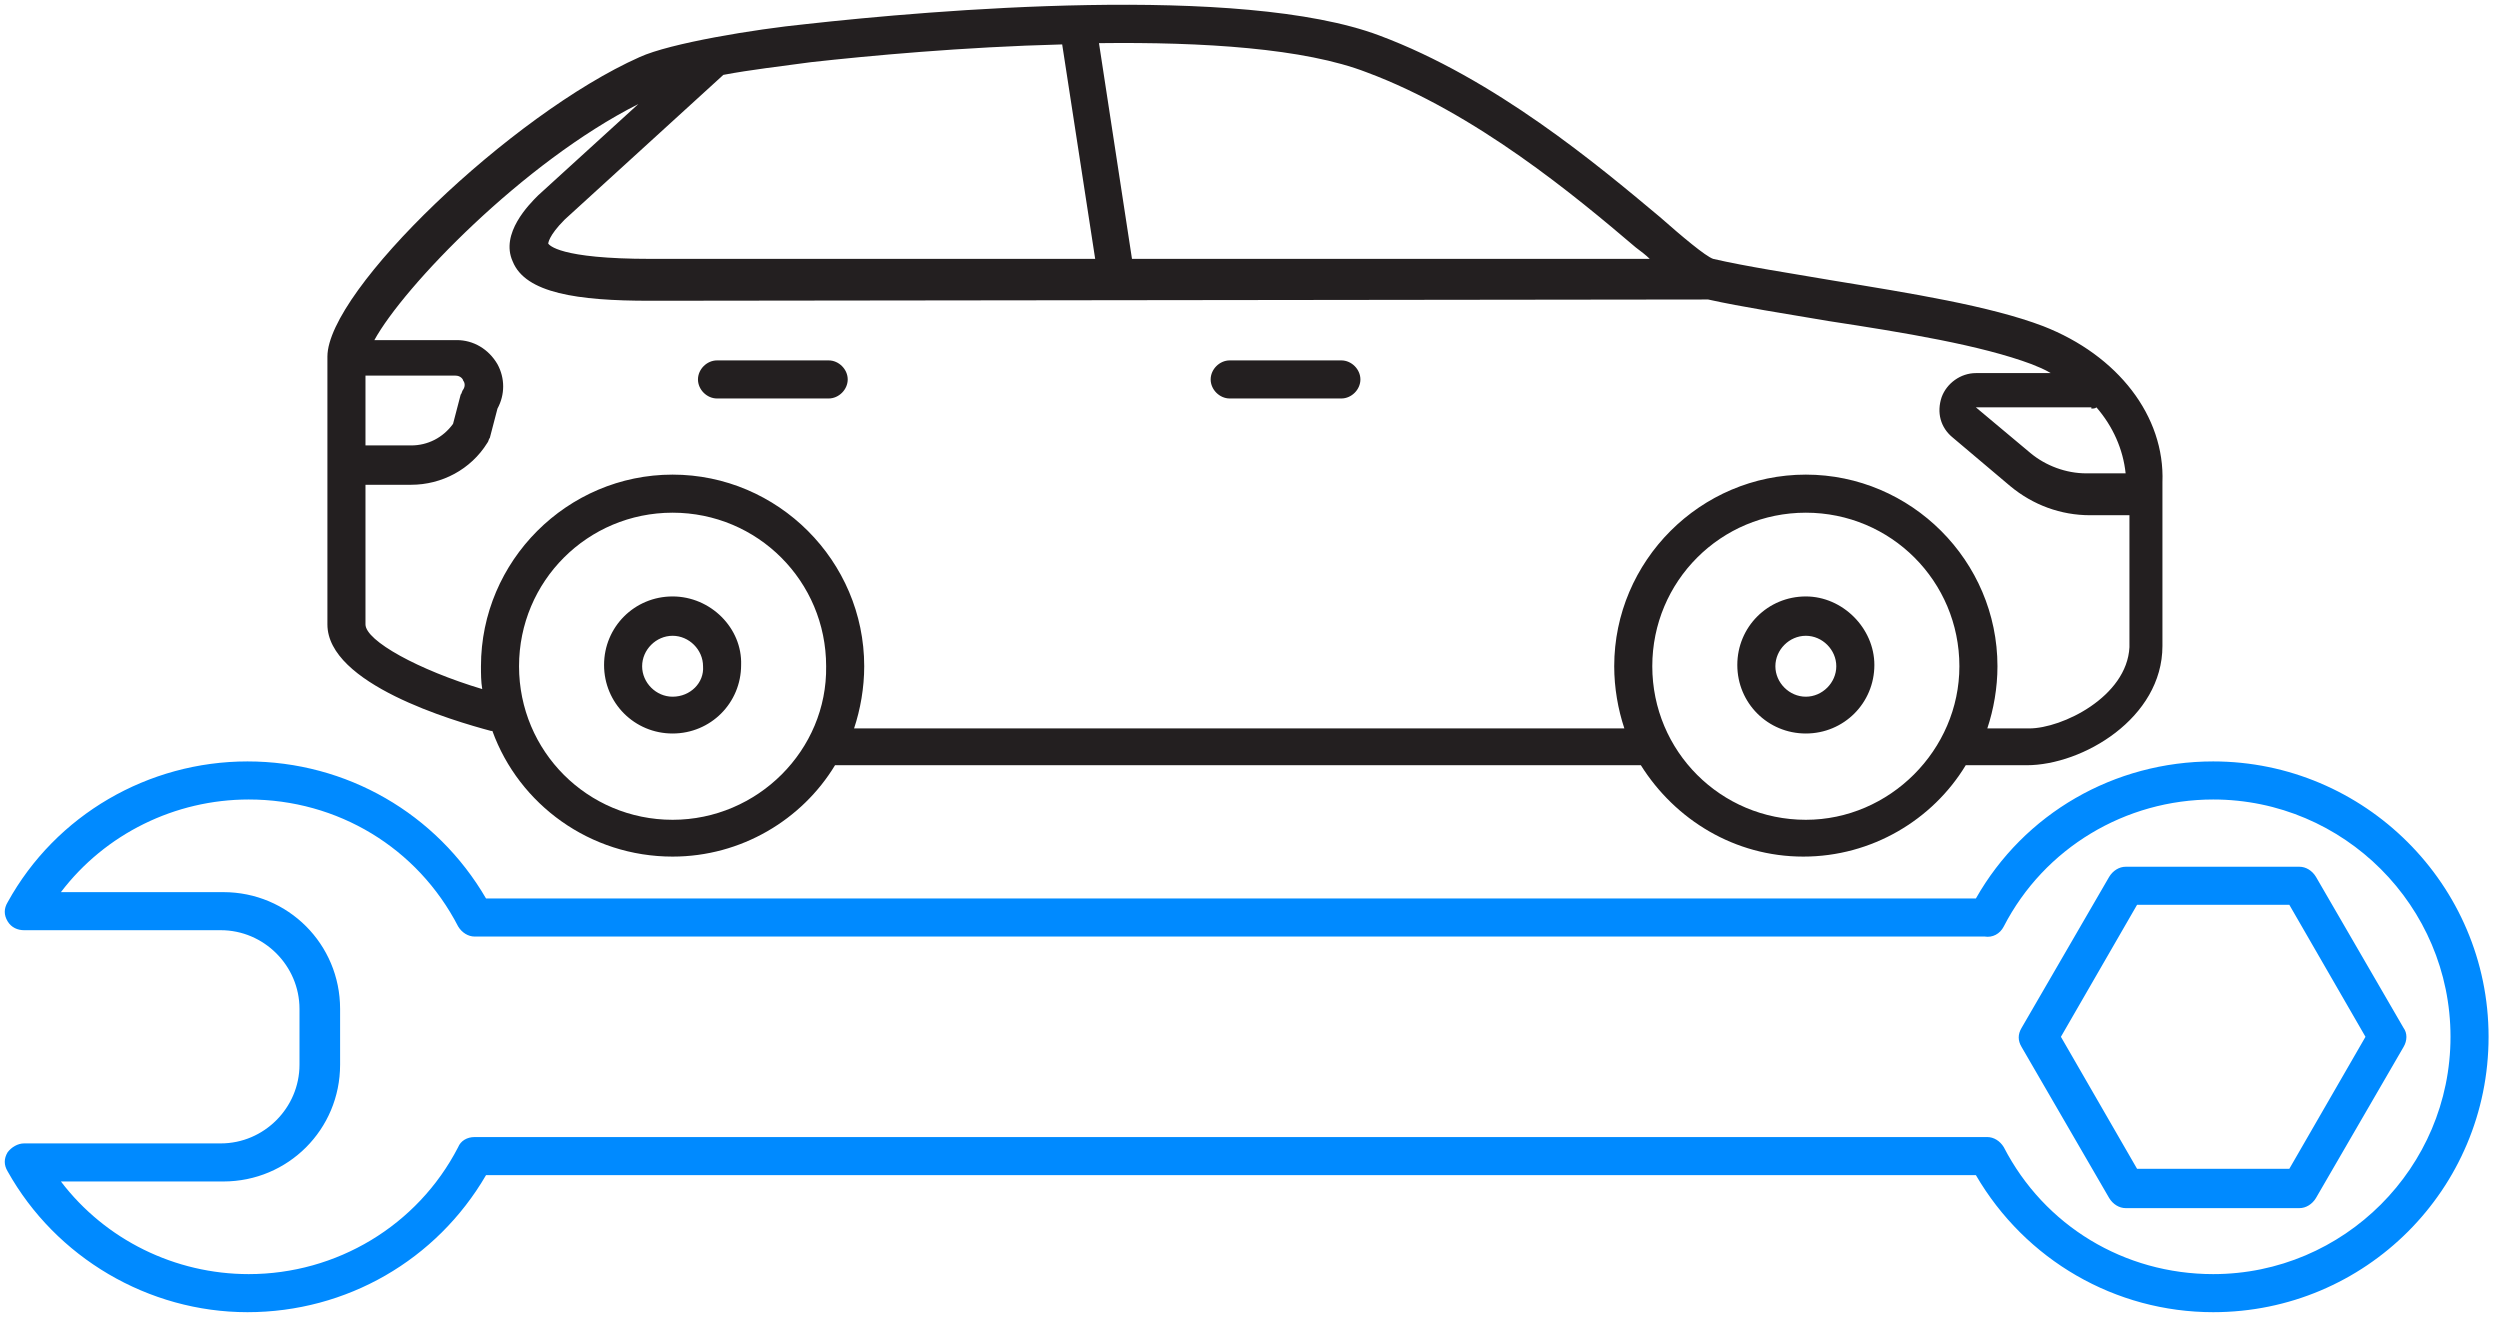
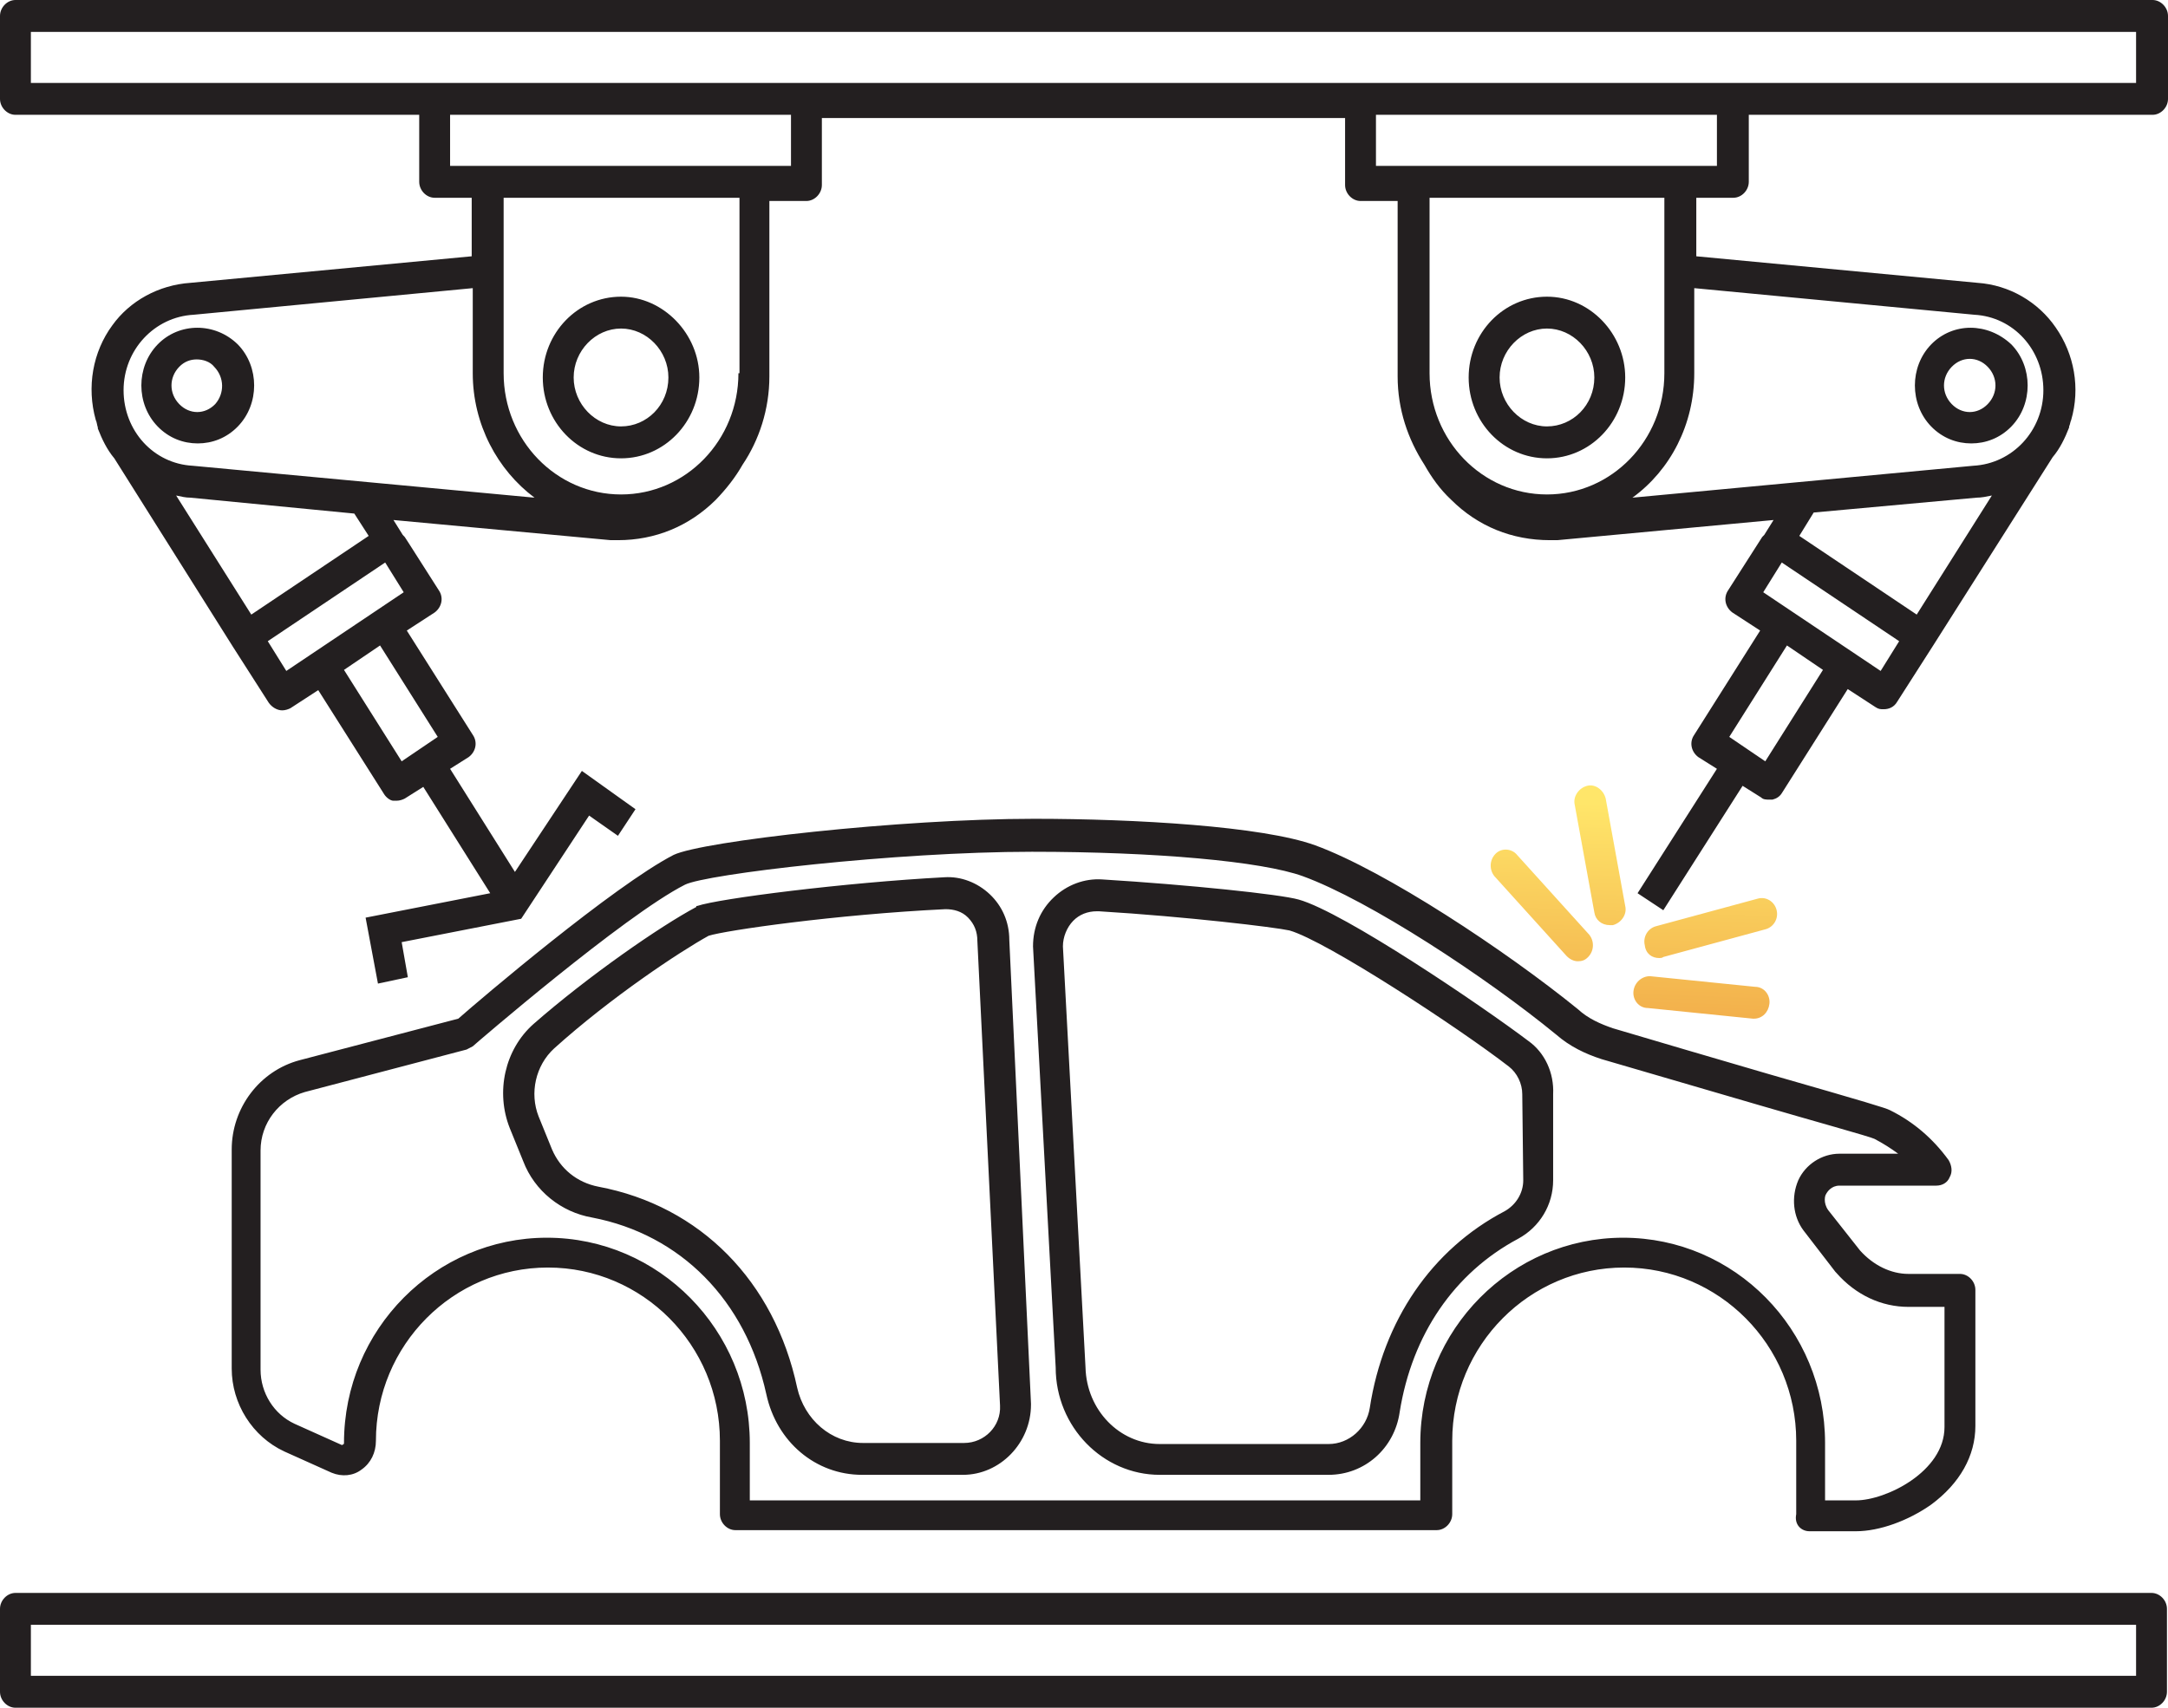
- <svg xmlns="http://www.w3.org/2000/svg" width="197" height="104" viewBox="0 0 197 104" fill="none">
-   <path d="M142.3 47C139.3 47 136.9 49.4 136.9 52.4C136.9 55.4 139.3 57.8 142.3 57.8C145.3 57.8 147.7 55.4 147.7 52.4C147.7 49.5 145.2 47 142.3 47ZM142.3 54.9C141 54.9 139.9 53.8 139.9 52.5C139.9 51.2 141 50.1 142.3 50.1C143.6 50.1 144.7 51.2 144.7 52.5C144.7 53.8 143.6 54.9 142.3 54.9ZM161 25.7C156.8 24.1 150.5 23.1 144.4 22.1C140.9 21.5 137.6 21 135 20.4C134.4 20.2 132.5 18.6 130.8 17.1C125.9 13 117.8 6.2 108.7 2.8C97.8 -1.3 73.4 0.8 63.5 1.9C59.5 2.3 52.8 3.4 50.4 4.5C40.3 9 25.8 22.9 25.8 28.1V49.2C25.8 53.9 35.7 56.8 38.7 57.6H38.8C40.9 63.4 46.5 67.5 53 67.5C58.4 67.5 63.2 64.6 65.8 60.3H129.3C132 64.6 136.7 67.5 142.1 67.5C147.5 67.5 152.3 64.6 154.9 60.3H159.7C164.1 60.3 170.4 56.6 170.4 50.9V38C170.6 32.8 166.9 28 161 25.7ZM164.8 32.2C164.9 32.2 165.1 32.2 165.2 32.1C166.5 33.6 167.3 35.4 167.5 37.3H164.4C162.8 37.3 161.2 36.7 160 35.7L155.7 32.1H164.8V32.2ZM107.7 5.7C116.3 8.9 124.2 15.5 128.9 19.5C129.3 19.8 129.7 20.1 130 20.4C122.1 20.4 105.3 20.4 89.2 20.4L86.6 3.4C94.8 3.3 102.8 3.8 107.7 5.7ZM63.9 4.9C68.4 4.4 75.9 3.7 83.7 3.5L86.3 20.4C68.5 20.4 52.4 20.4 51.4 20.4C51.3 20.4 51.3 20.4 51.3 20.4C44 20.4 43.3 19.3 43.2 19.2C43.2 19.2 43.2 18.6 44.5 17.3L57 5.9C59.1 5.5 61.7 5.2 63.9 4.9ZM28.8 29.6H35.9C36.3 29.6 36.5 29.9 36.5 30C36.6 30.1 36.7 30.4 36.5 30.7C36.4 30.8 36.4 31 36.3 31.1L35.7 33.4C34.9 34.5 33.7 35.1 32.4 35.1H28.8V29.6ZM53 64.6C46.3 64.6 40.9 59.2 40.9 52.5C40.9 45.8 46.3 40.4 53 40.4C59.7 40.4 65.1 45.8 65.1 52.5C65.2 59.1 59.7 64.6 53 64.6ZM142.3 64.6C135.6 64.6 130.2 59.2 130.2 52.5C130.2 45.8 135.6 40.4 142.3 40.4C149 40.4 154.4 45.8 154.4 52.5C154.4 59.1 148.9 64.6 142.3 64.6ZM159.9 57.4H156.6C157.1 55.9 157.4 54.2 157.4 52.5C157.4 44.2 150.6 37.4 142.3 37.4C134 37.4 127.2 44.2 127.2 52.5C127.2 54.2 127.5 55.9 128 57.4H67.3C67.8 55.9 68.1 54.2 68.1 52.5C68.1 44.2 61.3 37.4 53 37.4C44.7 37.4 37.9 44.2 37.9 52.5C37.9 53.1 37.9 53.7 38 54.3C33 52.8 28.8 50.5 28.8 49.2V38.2H32.4C34.8 38.2 37.1 37 38.4 34.9C38.5 34.8 38.5 34.6 38.6 34.5L39.2 32.2C39.8 31.1 39.8 29.8 39.2 28.7C38.5 27.5 37.3 26.8 36 26.8H29.5C31.8 22.6 41.2 12.8 50.3 8.2L42.4 15.4C41.7 16.1 39.4 18.4 40.4 20.6C41.4 23.1 45.5 23.7 51.2 23.7C51.3 23.7 51.3 23.7 51.4 23.7C53.6 23.7 130.7 23.6 134.6 23.6C137.3 24.2 140.6 24.7 144.1 25.3C150 26.2 156.1 27.2 160.1 28.7C160.6 28.9 161.1 29.1 161.6 29.4H155.7C154.5 29.4 153.4 30.2 153 31.3C152.6 32.5 152.9 33.7 153.9 34.5L158.4 38.3C160.2 39.8 162.4 40.6 164.7 40.6H167.8V51C167.6 54.9 162.5 57.4 159.9 57.4ZM107.2 29.9C107.2 30.7 106.5 31.4 105.7 31.4H96.9C96.1 31.4 95.4 30.7 95.4 29.9C95.4 29.1 96.1 28.4 96.9 28.4H105.7C106.5 28.4 107.2 29.1 107.2 29.9ZM66.8 29.9C66.8 30.7 66.1 31.4 65.3 31.4H56.5C55.7 31.4 55 30.7 55 29.9C55 29.1 55.7 28.4 56.5 28.4H65.3C66.1 28.4 66.8 29.1 66.8 29.9ZM53 47C50 47 47.6 49.4 47.6 52.4C47.6 55.4 50 57.8 53 57.8C56 57.8 58.4 55.4 58.4 52.4C58.5 49.5 56 47 53 47ZM53 54.9C51.7 54.9 50.6 53.8 50.6 52.5C50.6 51.2 51.7 50.1 53 50.1C54.3 50.1 55.4 51.2 55.4 52.5C55.5 53.8 54.4 54.9 53 54.9Z" fill="#231F20" />
-   <path d="M174.4 60C166.6 60 159.5 64.1 155.7 70.8H38.3C34.4 64.1 27.3 60 19.5 60C11.7 60 4.4 64.2 0.6 71.1C0.3 71.6 0.3 72.1 0.6 72.6C0.9 73.1 1.4 73.3 1.9 73.3H17.4C20.8 73.3 23.6 76.1 23.6 79.5V83.9C23.6 87.3 20.8 90.1 17.4 90.1H1.9C1.4 90.1 0.9 90.4 0.6 90.8C0.3 91.3 0.3 91.8 0.6 92.3C4.4 99.1 11.7 103.4 19.5 103.4C27.3 103.4 34.4 99.3 38.3 92.6H155.7C159.6 99.3 166.7 103.4 174.4 103.4C186.4 103.4 196.1 93.7 196.1 81.7C196.1 69.7 186.3 60 174.4 60ZM174.4 100.4C167.4 100.4 161.1 96.6 157.9 90.4C157.6 89.9 157.1 89.6 156.6 89.6C156.5 89.6 156.5 89.6 156.4 89.6H37.4C36.8 89.6 36.3 89.9 36.1 90.4C32.9 96.6 26.5 100.4 19.6 100.4C13.8 100.4 8.3 97.7 4.8 93.1H17.6C22.7 93.1 26.8 89 26.8 83.9V79.5C26.8 74.4 22.7 70.3 17.6 70.3H4.8C8.3 65.7 13.8 63 19.6 63C26.6 63 32.9 66.8 36.1 73C36.4 73.5 36.9 73.8 37.4 73.8H156.4C157 73.9 157.6 73.6 157.9 73C161.1 66.8 167.5 63 174.4 63C184.7 63 193.1 71.4 193.1 81.7C193.1 92 184.7 100.4 174.4 100.4ZM189.4 81L182.5 69.1C182.2 68.6 181.7 68.3 181.2 68.3H167.5C167 68.3 166.5 68.6 166.2 69.1L159.3 81C159 81.5 159 82 159.3 82.5L166.2 94.4C166.5 94.9 167 95.2 167.5 95.2H181.2C181.7 95.2 182.2 94.9 182.5 94.4L189.4 82.5C189.7 82 189.7 81.4 189.4 81ZM168.4 92.1L162.4 81.7L168.4 71.3H180.4L186.4 81.7L180.4 92.1H168.4Z" fill="#008AFF" />
+ <svg xmlns="http://www.w3.org/2000/svg" width="33" height="26" viewBox="0 0 33 26" fill="none">
+   <path d="M27.544 23.313H28.25C28.61 23.313 29.049 23.151 29.394 22.908C29.833 22.584 30.068 22.163 30.068 21.71V19.638C30.068 19.508 29.959 19.395 29.833 19.395H29.049C28.783 19.395 28.516 19.265 28.313 19.039L27.827 18.423C27.748 18.31 27.78 18.197 27.795 18.181C27.811 18.148 27.874 18.051 27.999 18.051H29.473C29.567 18.051 29.645 18.003 29.677 17.922C29.724 17.841 29.708 17.744 29.661 17.663C29.426 17.339 29.128 17.08 28.767 16.902C28.704 16.869 28.438 16.788 26.917 16.351C26.087 16.108 25.146 15.833 24.55 15.655C24.362 15.59 24.174 15.509 24.017 15.364C22.92 14.473 21.085 13.259 20.02 12.87C19.22 12.579 17.276 12.466 15.74 12.466C13.702 12.466 10.692 12.806 10.253 13.016C9.343 13.486 7.305 15.218 6.976 15.509L4.562 16.141C3.951 16.303 3.527 16.869 3.527 17.501V20.836C3.527 21.37 3.841 21.872 4.327 22.098L5.048 22.422C5.205 22.487 5.377 22.471 5.503 22.374C5.644 22.276 5.722 22.115 5.722 21.936C5.722 20.479 6.898 19.298 8.34 19.298C9.782 19.298 10.958 20.479 10.958 21.936V23.053C10.958 23.183 11.068 23.296 11.193 23.296H21.869C21.995 23.296 22.105 23.183 22.105 23.053V21.936C22.105 20.479 23.28 19.298 24.723 19.298C26.165 19.298 27.341 20.479 27.341 21.936V23.053C27.309 23.215 27.419 23.313 27.544 23.313ZM24.707 18.844C23.014 18.844 21.619 20.237 21.619 21.969V22.843H11.413V21.969C11.413 20.253 10.033 18.844 8.324 18.844C6.631 18.844 5.236 20.237 5.236 21.969C5.236 21.985 5.236 21.985 5.205 22.001L4.484 21.677C4.17 21.532 3.966 21.208 3.966 20.852V17.517C3.966 17.096 4.248 16.74 4.64 16.626L7.102 15.979C7.133 15.963 7.164 15.947 7.196 15.93C7.211 15.914 9.5 13.939 10.425 13.47C10.739 13.308 13.623 12.968 15.708 12.968C17.59 12.968 19.204 13.113 19.831 13.34C20.85 13.712 22.622 14.878 23.688 15.752C23.892 15.93 24.127 16.044 24.378 16.125C24.989 16.303 25.93 16.578 26.761 16.821C27.591 17.064 28.469 17.306 28.532 17.339C28.657 17.404 28.783 17.484 28.893 17.565H27.999C27.733 17.565 27.482 17.727 27.372 17.97C27.262 18.229 27.294 18.52 27.45 18.731L27.936 19.362L27.952 19.379C28.25 19.719 28.642 19.897 29.049 19.897H29.598V21.726C29.598 22.406 28.704 22.843 28.25 22.843H27.78V21.969C27.78 20.237 26.4 18.844 24.707 18.844ZM15.363 14.311C15.363 14.036 15.254 13.793 15.066 13.615C14.877 13.437 14.627 13.34 14.376 13.356C12.855 13.437 10.943 13.68 10.613 13.793C10.598 13.793 10.598 13.793 10.598 13.809C10.049 14.101 8.952 14.862 8.121 15.59C7.682 15.979 7.541 16.626 7.76 17.177L7.964 17.679C8.136 18.132 8.544 18.456 9.014 18.537C10.363 18.796 11.35 19.799 11.664 21.224C11.82 21.953 12.416 22.454 13.122 22.454H14.658C15.222 22.454 15.693 21.969 15.693 21.386V21.37L15.363 14.311ZM14.674 21.969H13.137C12.651 21.969 12.244 21.613 12.134 21.127C11.789 19.508 10.66 18.359 9.108 18.067C8.779 18.003 8.528 17.792 8.403 17.501L8.199 16.999C8.058 16.643 8.152 16.222 8.434 15.963C9.296 15.186 10.347 14.489 10.786 14.247C11.037 14.166 12.714 13.923 14.391 13.842C14.517 13.842 14.642 13.874 14.736 13.971C14.83 14.069 14.877 14.182 14.877 14.328L15.222 21.402C15.238 21.71 14.987 21.969 14.674 21.969ZM23.265 15.849C22.559 15.315 20.458 13.89 19.769 13.696C19.486 13.615 18.091 13.47 16.774 13.389C16.508 13.372 16.241 13.47 16.038 13.664C15.834 13.858 15.724 14.117 15.724 14.409L16.069 20.819C16.069 21.726 16.79 22.454 17.652 22.454H20.223C20.772 22.454 21.227 22.05 21.305 21.499C21.493 20.318 22.136 19.379 23.108 18.86C23.437 18.682 23.641 18.343 23.641 17.97V16.659C23.657 16.335 23.515 16.027 23.265 15.849ZM23.186 17.97C23.186 18.164 23.076 18.343 22.904 18.44C21.791 19.022 21.054 20.107 20.85 21.435C20.803 21.742 20.537 21.985 20.223 21.985H17.652C17.041 21.985 16.539 21.467 16.523 20.819L16.179 14.409C16.179 14.263 16.241 14.117 16.335 14.02C16.429 13.923 16.555 13.874 16.696 13.874C16.712 13.874 16.712 13.874 16.727 13.874C18.06 13.955 19.408 14.117 19.628 14.166C20.192 14.328 22.214 15.655 22.967 16.238C23.092 16.335 23.171 16.497 23.171 16.659L23.186 17.97ZM0.235 26H32.749C32.875 26 32.984 25.887 32.984 25.757V24.494C32.984 24.365 32.875 24.252 32.749 24.252H0.235C0.11 24.252 0 24.365 0 24.494V25.757C0 25.887 0.11 26 0.235 26ZM0.47 24.737H32.514V25.514H0.47V24.737ZM23.547 4.517C22.888 4.517 22.355 5.067 22.355 5.747C22.355 6.427 22.888 6.978 23.547 6.978C24.205 6.978 24.738 6.427 24.738 5.747C24.738 5.083 24.205 4.517 23.547 4.517ZM23.547 6.492C23.155 6.492 22.826 6.152 22.826 5.747C22.826 5.342 23.155 5.002 23.547 5.002C23.939 5.002 24.268 5.342 24.268 5.747C24.268 6.168 23.939 6.492 23.547 6.492ZM29.394 5.245C29.065 5.585 29.065 6.152 29.394 6.492C29.567 6.67 29.786 6.751 30.006 6.751C30.225 6.751 30.445 6.67 30.617 6.492C30.946 6.152 30.946 5.585 30.617 5.245C30.256 4.905 29.724 4.905 29.394 5.245ZM30.256 6.152C30.1 6.314 29.865 6.314 29.708 6.152C29.551 5.99 29.551 5.747 29.708 5.585C29.865 5.423 30.1 5.423 30.256 5.585C30.413 5.747 30.413 5.99 30.256 6.152ZM9.453 4.517C8.795 4.517 8.262 5.067 8.262 5.747C8.262 6.427 8.795 6.978 9.453 6.978C10.112 6.978 10.645 6.427 10.645 5.747C10.645 5.083 10.096 4.517 9.453 4.517ZM9.453 6.492C9.061 6.492 8.732 6.152 8.732 5.747C8.732 5.342 9.061 5.002 9.453 5.002C9.845 5.002 10.174 5.342 10.174 5.747C10.174 6.168 9.845 6.492 9.453 6.492ZM2.399 5.245C2.069 5.585 2.069 6.152 2.399 6.492C2.571 6.67 2.791 6.751 3.01 6.751C3.229 6.751 3.449 6.67 3.621 6.492C3.951 6.152 3.951 5.585 3.621 5.245C3.276 4.905 2.728 4.905 2.399 5.245ZM3.276 6.152C3.12 6.314 2.885 6.314 2.728 6.152C2.571 5.99 2.571 5.747 2.728 5.585C2.806 5.504 2.9 5.472 2.994 5.472C3.088 5.472 3.198 5.504 3.261 5.585C3.418 5.747 3.418 5.99 3.276 6.152ZM0.235 1.748H6.381V2.768C6.381 2.898 6.49 3.011 6.616 3.011H7.18V3.902L2.9 4.306C2.414 4.339 1.975 4.582 1.709 4.954C1.411 5.359 1.317 5.893 1.458 6.395C1.474 6.427 1.474 6.46 1.489 6.508C1.489 6.508 1.489 6.508 1.489 6.524C1.552 6.686 1.63 6.848 1.74 6.978L3.543 9.843L4.092 10.701C4.139 10.766 4.217 10.815 4.295 10.815C4.343 10.815 4.39 10.798 4.421 10.782L4.844 10.507L5.848 12.093C5.879 12.142 5.942 12.191 5.989 12.191C6.004 12.191 6.02 12.191 6.036 12.191C6.083 12.191 6.13 12.174 6.161 12.158L6.443 11.98L7.462 13.599L5.565 13.971L5.753 14.975L6.208 14.878L6.114 14.344L7.933 13.988L8.967 12.417L9.406 12.725L9.673 12.32L8.857 11.737L7.838 13.275L6.851 11.705L7.133 11.527C7.243 11.446 7.274 11.3 7.196 11.187L6.192 9.6L6.616 9.325C6.725 9.244 6.757 9.098 6.678 8.985L6.224 8.273L6.161 8.176L6.13 8.143L5.989 7.917L9.296 8.224C9.328 8.224 9.375 8.224 9.406 8.224C9.971 8.224 10.488 8.014 10.896 7.609C11.052 7.447 11.193 7.269 11.303 7.075C11.554 6.702 11.711 6.233 11.711 5.731V3.06H12.275C12.4 3.06 12.51 2.946 12.51 2.817V1.797H20.474V2.817C20.474 2.946 20.584 3.06 20.709 3.06H21.274V5.731C21.274 6.233 21.43 6.686 21.681 7.075C21.791 7.269 21.916 7.447 22.089 7.609C22.496 8.014 23.014 8.224 23.594 8.224C23.625 8.224 23.672 8.224 23.704 8.224L26.996 7.917L26.855 8.143L26.823 8.176L26.761 8.273L26.306 8.985C26.228 9.098 26.259 9.244 26.369 9.325L26.792 9.6L25.789 11.187C25.71 11.3 25.742 11.446 25.851 11.527L26.134 11.705L24.926 13.599L25.318 13.858L26.525 11.964L26.808 12.142C26.839 12.174 26.886 12.174 26.933 12.174C26.949 12.174 26.964 12.174 26.98 12.174C27.043 12.158 27.09 12.126 27.121 12.077L28.125 10.491L28.548 10.766C28.595 10.798 28.626 10.798 28.673 10.798C28.752 10.798 28.83 10.766 28.877 10.685L29.426 9.827L31.244 6.961C31.354 6.832 31.432 6.67 31.495 6.508V6.492C31.511 6.46 31.511 6.427 31.526 6.395C31.668 5.909 31.573 5.391 31.291 4.986C31.025 4.598 30.586 4.339 30.1 4.306L25.82 3.902V3.011H26.384C26.51 3.011 26.619 2.898 26.619 2.768V1.748H32.765C32.89 1.748 33 1.635 33 1.506V0.243C33 0.113 32.89 0 32.765 0H0.235C0.11 0 0 0.113 0 0.243V1.506C0 1.635 0.11 1.748 0.235 1.748ZM2.932 7.091C2.336 7.059 1.881 6.557 1.881 5.941C1.881 5.326 2.352 4.824 2.947 4.792L7.196 4.387V5.682C7.196 6.46 7.572 7.156 8.136 7.577L2.932 7.091ZM11.24 5.682C11.24 6.702 10.441 7.528 9.453 7.528C8.466 7.528 7.666 6.702 7.666 5.682V3.011H11.256V5.682H11.24ZM6.145 9.017L4.358 10.215L4.076 9.762L5.863 8.564L6.145 9.017ZM6.663 11.219L6.114 11.591L5.236 10.199L5.785 9.827L6.663 11.219ZM5.612 8.159L3.825 9.357L2.681 7.544C2.759 7.56 2.822 7.577 2.9 7.577L5.393 7.819L5.612 8.159ZM12.04 2.526H11.476H7.415H6.851V1.748H12.04V2.526ZM25.334 5.682C25.334 6.702 24.534 7.528 23.547 7.528C22.559 7.528 21.76 6.702 21.76 5.682V3.011H25.334V5.682ZM30.053 4.792C30.648 4.824 31.103 5.326 31.103 5.941C31.103 6.557 30.633 7.059 30.037 7.091L24.848 7.577C25.428 7.156 25.789 6.46 25.789 5.682V4.387L30.053 4.792ZM30.084 7.577C30.163 7.577 30.241 7.56 30.319 7.544L29.175 9.357L27.388 8.159L27.607 7.803L30.084 7.577ZM26.839 9.017L27.121 8.564L28.908 9.762L28.626 10.215L26.839 9.017ZM26.87 11.591L26.322 11.219L27.2 9.827L27.748 10.199L26.87 11.591ZM26.134 2.526H25.569H21.509H20.944V1.748H26.134V2.526ZM0.47 0.486H32.514V1.263H26.369H20.709H12.275H6.616H0.47V0.486V0.486Z" fill="#231F20" />
+   <path d="M24.268 13.89L23.97 12.255C23.939 12.126 24.033 11.996 24.158 11.964C24.284 11.931 24.409 12.029 24.441 12.158L24.738 13.793C24.77 13.923 24.676 14.052 24.55 14.085C24.535 14.085 24.519 14.085 24.503 14.085C24.378 14.085 24.284 14.004 24.268 13.89ZM25.256 14.586C25.271 14.586 25.303 14.586 25.318 14.57L26.87 14.149C26.996 14.117 27.074 13.988 27.043 13.858C27.012 13.728 26.886 13.648 26.761 13.68L25.209 14.101C25.083 14.133 25.005 14.263 25.036 14.392C25.052 14.522 25.146 14.586 25.256 14.586ZM24.864 15.088C24.848 15.218 24.942 15.347 25.083 15.347L26.682 15.509H26.698C26.823 15.509 26.918 15.412 26.933 15.283C26.949 15.153 26.855 15.024 26.714 15.024L25.115 14.862C24.989 14.862 24.88 14.959 24.864 15.088ZM22.763 13C22.669 13.097 22.669 13.243 22.747 13.34L23.845 14.554C23.892 14.603 23.954 14.635 24.017 14.635C24.08 14.635 24.127 14.619 24.174 14.57C24.268 14.473 24.268 14.327 24.19 14.23L23.092 13.016C23.014 12.919 22.857 12.903 22.763 13Z" fill="url(#paint0_linear_581_327)" />
+   <defs>
+     <linearGradient id="paint0_linear_581_327" x1="24.874" y1="12.242" x2="24.764" y2="15.506" gradientUnits="userSpaceOnUse">
+       <stop stop-color="#FFE66A" />
+       <stop offset="1" stop-color="#F2AF4B" />
+     </linearGradient>
+   </defs>
</svg>
